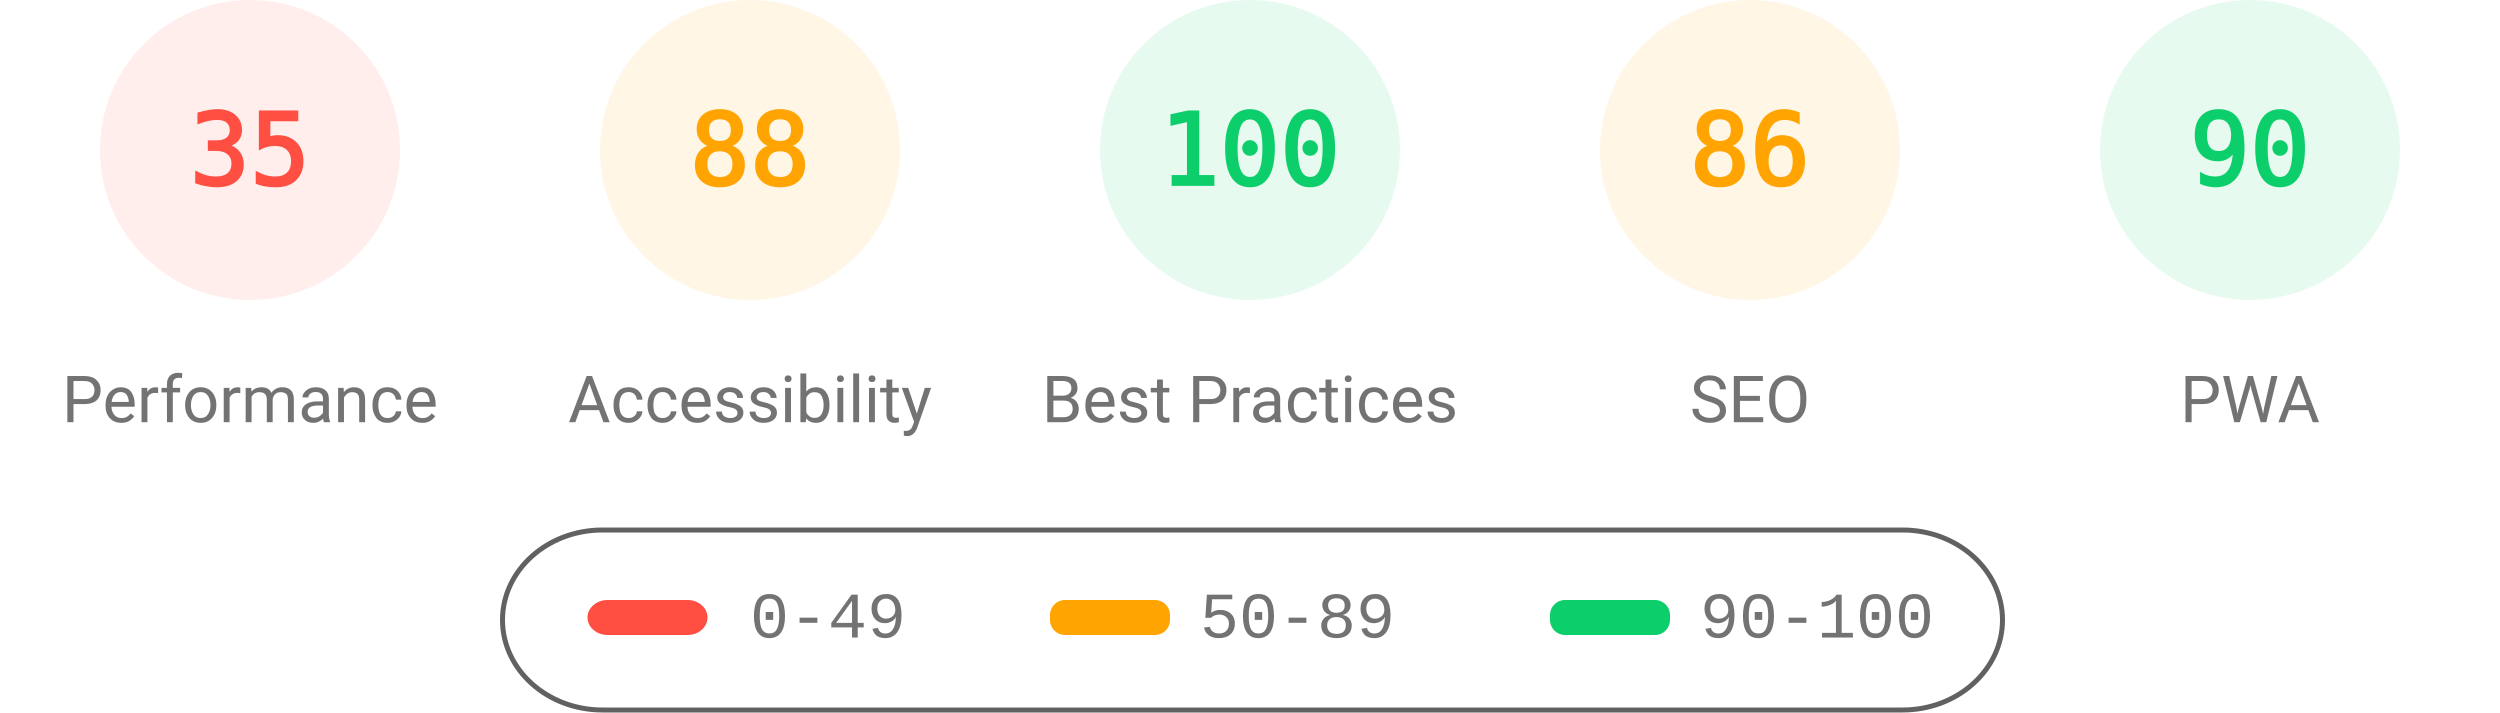
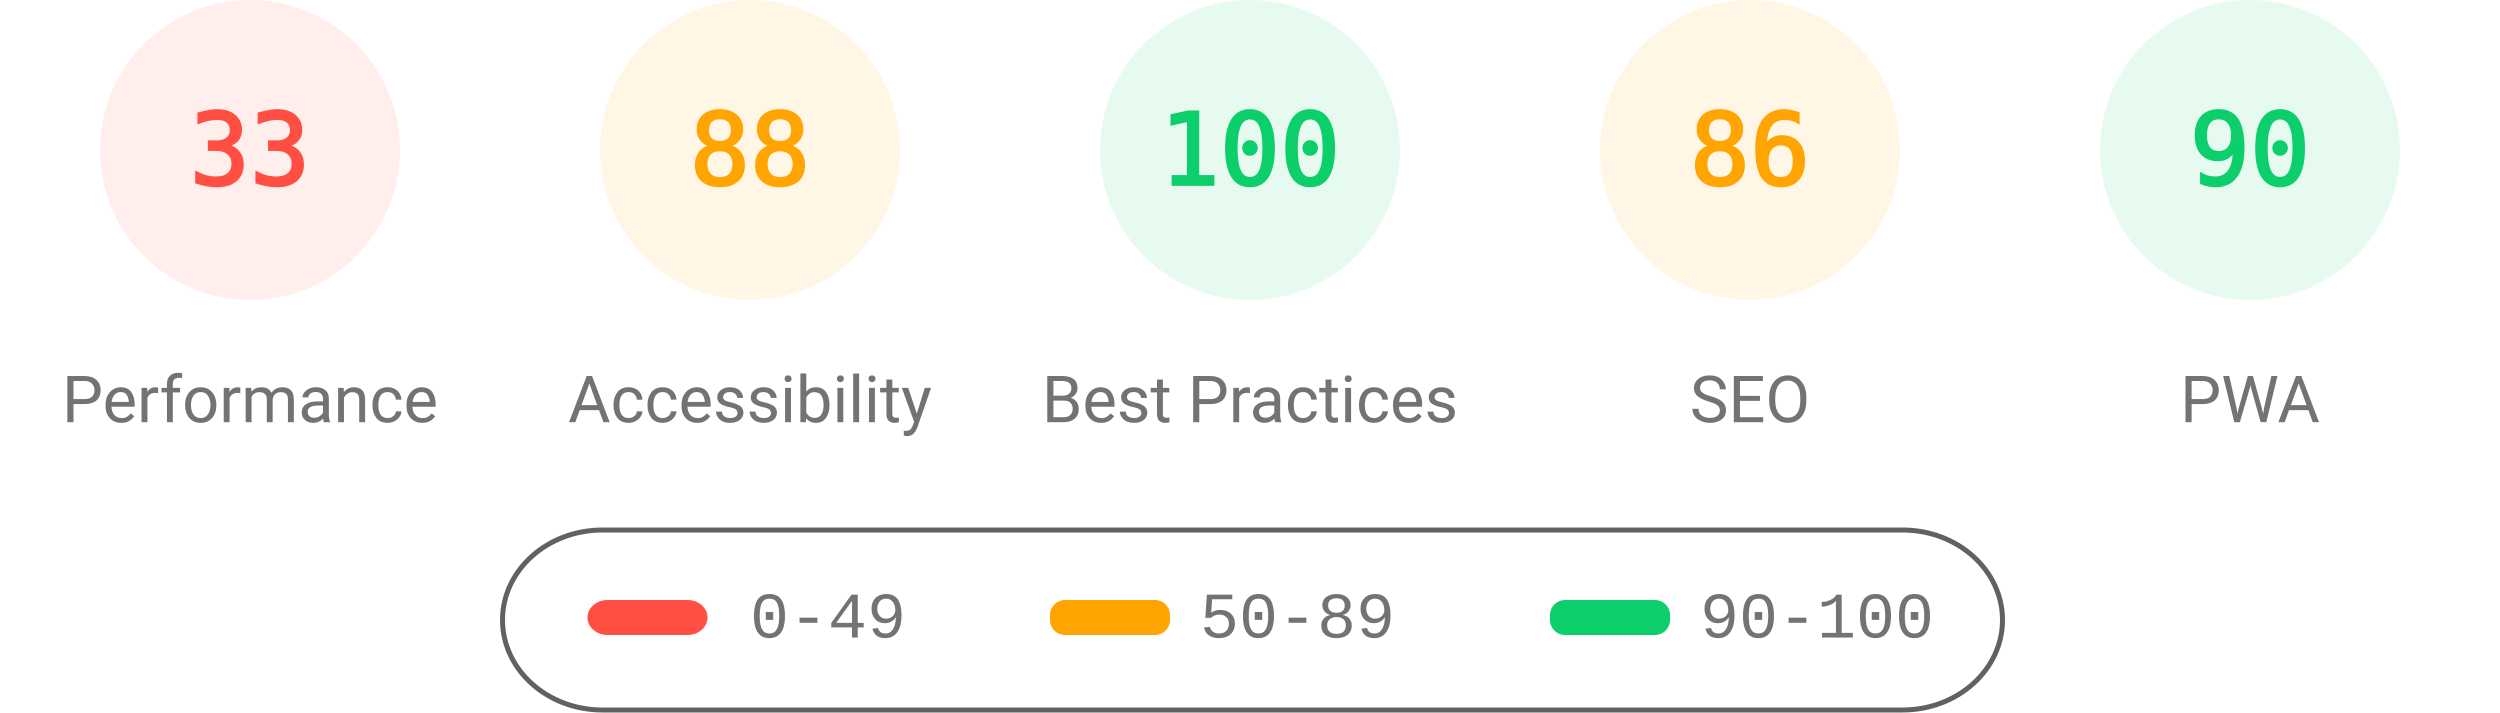
<svg xmlns="http://www.w3.org/2000/svg" fill="none" width="1000" height="285">
  <style>.gauge-base{opacity:.1}.gauge-arc{fill:none;animation-delay:250ms;stroke-linecap:round;transform:rotate(-90deg);transform-origin:100px 60px;animation:load-gauge 1s ease forwards}.guage-text{font-size:40px;font-family:monospace;text-align:center}.guage-red{color:#ff4e42;fill:#ff4e42;stroke:#ff4e42}.guage-orange{color:#ffa400;fill:#ffa400;stroke:#ffa400}.guage-green{color:#0cce6b;fill:#0cce6b;stroke:#0cce6b}.guage-undefined{color:#5c5c5c;fill:#5c5c5c;stroke:#5c5c5c}.guage-title{color:#737373;fill:#737373;stroke:none;font-size:26px;line-height:26px;font-family:Roboto,Halvetica,Arial,sans-serif}@keyframes load-gauge{from{stroke-dasharray:0 352.858}}</style>
  <svg class="guage-div guage-perf guage-red" viewBox="0 0 200 200" width="200" height="200">
    <circle class="gauge-base" r="56" cx="100" cy="60" stroke-width="8" />
-     <circle class="gauge-arc guage-arc-1" r="56" cx="100" cy="60" stroke-width="8" style="stroke-dasharray:123.15,351.858" />
-     <text class="guage-text" x="100" y="60" alignment-baseline="central" dominant-baseline="central" text-anchor="middle">35</text>
+     <circle class="gauge-arc guage-arc-1" r="56" cx="100" cy="60" stroke-width="8" style="stroke-dasharray:116.113,351.858" />
+     <text class="guage-text" x="100" y="60" alignment-baseline="central" dominant-baseline="central" text-anchor="middle">33</text>
    <text class="guage-title" x="100" y="160" alignment-baseline="central" dominant-baseline="central" text-anchor="middle">Performance</text>
  </svg>
  <svg class="guage-div guage-acc guage-orange" viewBox="0 0 200 200" width="200" height="200" x="200">
    <circle class="gauge-base" r="56" cx="100" cy="60" stroke-width="8" />
    <circle class="gauge-arc guage-arc-2" r="56" cx="100" cy="60" stroke-width="8" style="stroke-dasharray:309.635,351.858" />
    <text class="guage-text" x="100" y="60" alignment-baseline="central" dominant-baseline="central" text-anchor="middle">88</text>
    <text class="guage-title" x="100" y="160" alignment-baseline="central" dominant-baseline="central" text-anchor="middle">Accessibility</text>
  </svg>
  <svg class="guage-div guage-best guage-green" viewBox="0 0 200 200" width="200" height="200" x="400">
    <circle class="gauge-base" r="56" cx="100" cy="60" stroke-width="8" />
    <circle class="gauge-arc guage-arc-3" r="56" cx="100" cy="60" stroke-width="8" style="stroke-dasharray:351.858,351.858" />
    <text class="guage-text" x="100" y="60" alignment-baseline="central" dominant-baseline="central" text-anchor="middle">100</text>
    <text class="guage-title" x="100" y="160" alignment-baseline="central" dominant-baseline="central" text-anchor="middle">Best Practices</text>
  </svg>
  <svg class="guage-div guage-seo guage-orange" viewBox="0 0 200 200" width="200" height="200" x="600">
    <circle class="gauge-base" r="56" cx="100" cy="60" stroke-width="8" />
    <circle class="gauge-arc guage-arc-4" r="56" cx="100" cy="60" stroke-width="8" style="stroke-dasharray:302.598,351.858" />
    <text class="guage-text" x="100" y="60" alignment-baseline="central" dominant-baseline="central" text-anchor="middle">86</text>
    <text class="guage-title" x="100" y="160" alignment-baseline="central" dominant-baseline="central" text-anchor="middle">SEO</text>
  </svg>
  <svg class="guage-div guage-pwa guage-green" viewBox="0 0 200 200" width="200" height="200" x="800">
    <circle class="gauge-base" r="56" cx="100" cy="60" stroke-width="8" />
    <circle class="gauge-arc guage-arc-4" r="56" cx="100" cy="60" stroke-width="8" style="stroke-dasharray:316.672,351.858" />
    <text class="guage-text" x="100" y="60" alignment-baseline="central" dominant-baseline="central" text-anchor="middle">90</text>
    <text class="guage-title" x="100" y="160" alignment-baseline="central" dominant-baseline="central" text-anchor="middle">PWA</text>
  </svg>
  <svg width="604" height="76" x="200" y="210">
    <path fill="none" id="canvas_background" d="M-1-1h604v80H-1z" />
    <rect fill-opacity="0" stroke="#616161" stroke-width="2" rx="40" id="svg_2" height="72" width="600" y="2" x="1" fill="#000" />
    <rect stroke="#000" rx="8" id="svg_3" height="14" width="48" y="30" x="35" stroke-opacity="null" stroke-width="0" fill="#ff4e42" />
    <rect stroke="#000" rx="6" id="svg_4" height="14" width="48" y="30" x="220" stroke-opacity="null" stroke-width="0" fill="#ffa400" />
    <rect stroke="#000" rx="6" id="svg_5" height="14" width="48" y="30" x="420" stroke-opacity="null" stroke-width="0" fill="#0cce6b" />
    <text xml:space="preserve" text-anchor="start" font-family="'Courier New', Courier, monospace" font-size="26" id="svg_6" y="45" x="100" stroke-opacity="null" stroke-width="0" stroke="#000" fill="#737373">0-49</text>
    <text xml:space="preserve" text-anchor="start" font-family="'Courier New', Courier, monospace" font-size="26" id="svg_7" y="45" x="280" stroke-opacity="null" stroke-width="0" stroke="#000" fill="#737373">50-89</text>
    <text xml:space="preserve" text-anchor="start" font-family="'Courier New', Courier, monospace" font-size="26" id="svg_8" y="45" x="480" stroke-opacity="null" stroke-width="0" stroke="#000" fill="#737373">90-100</text>
  </svg>
</svg>
